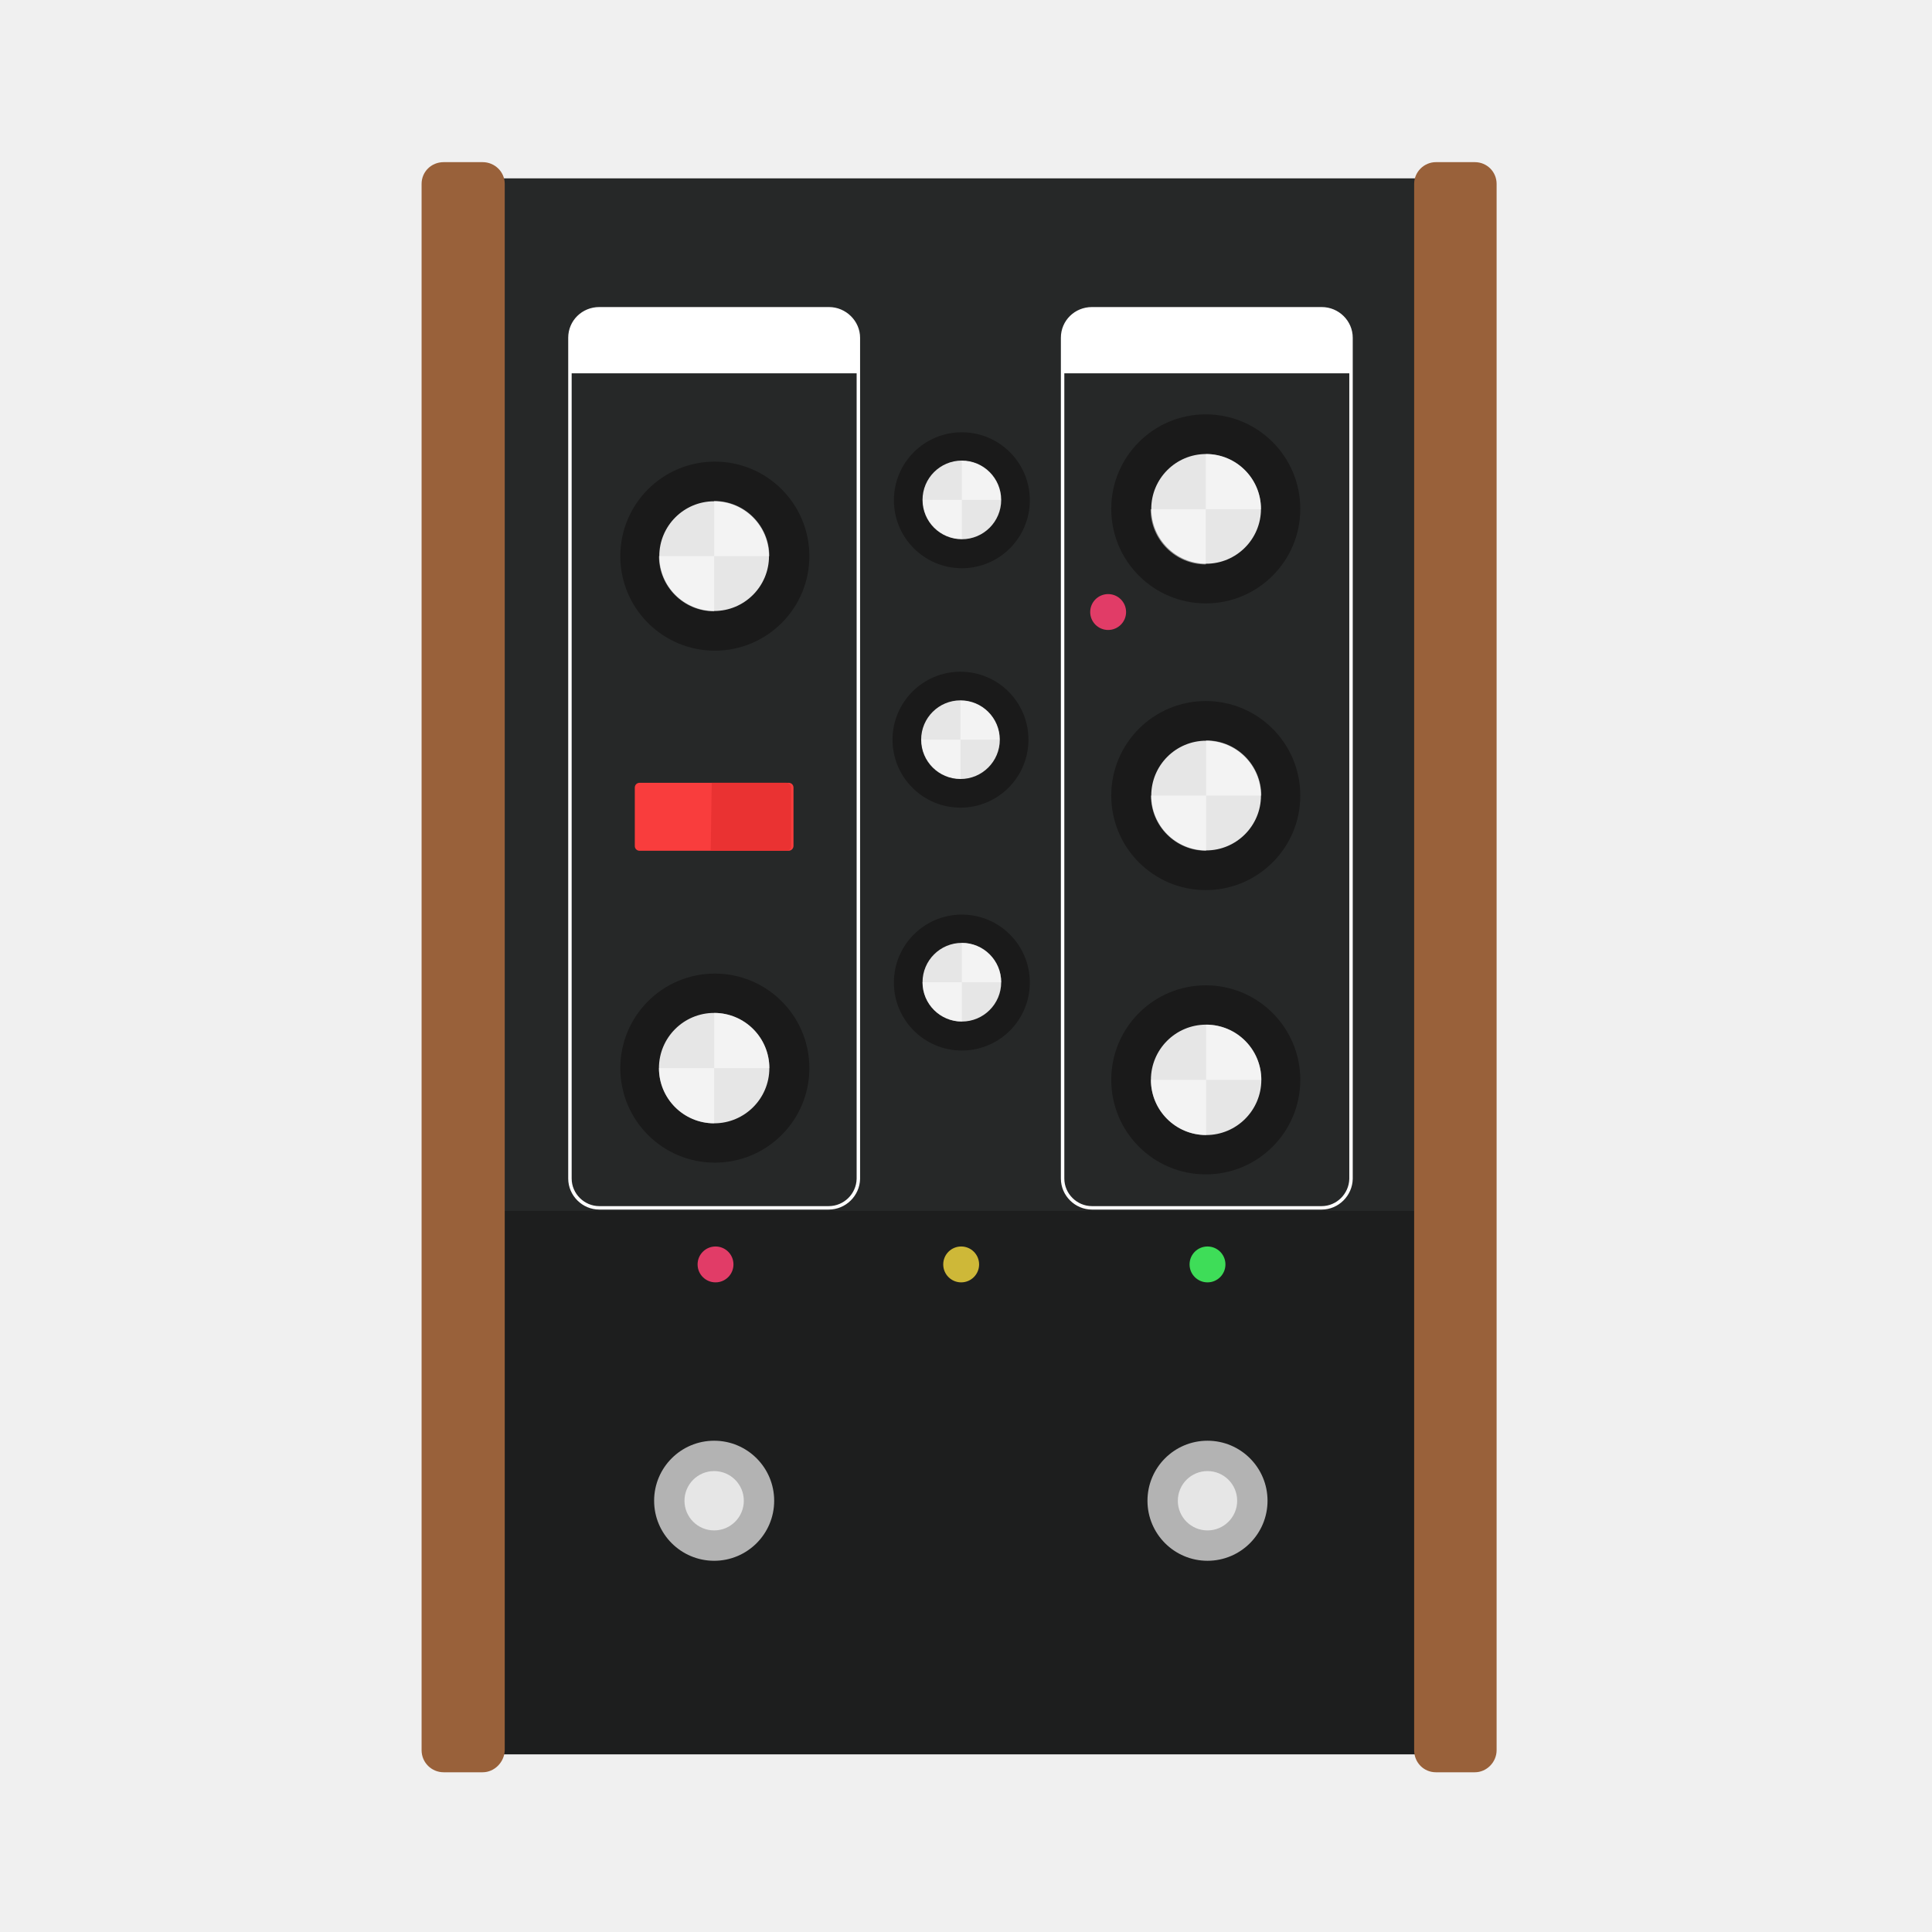
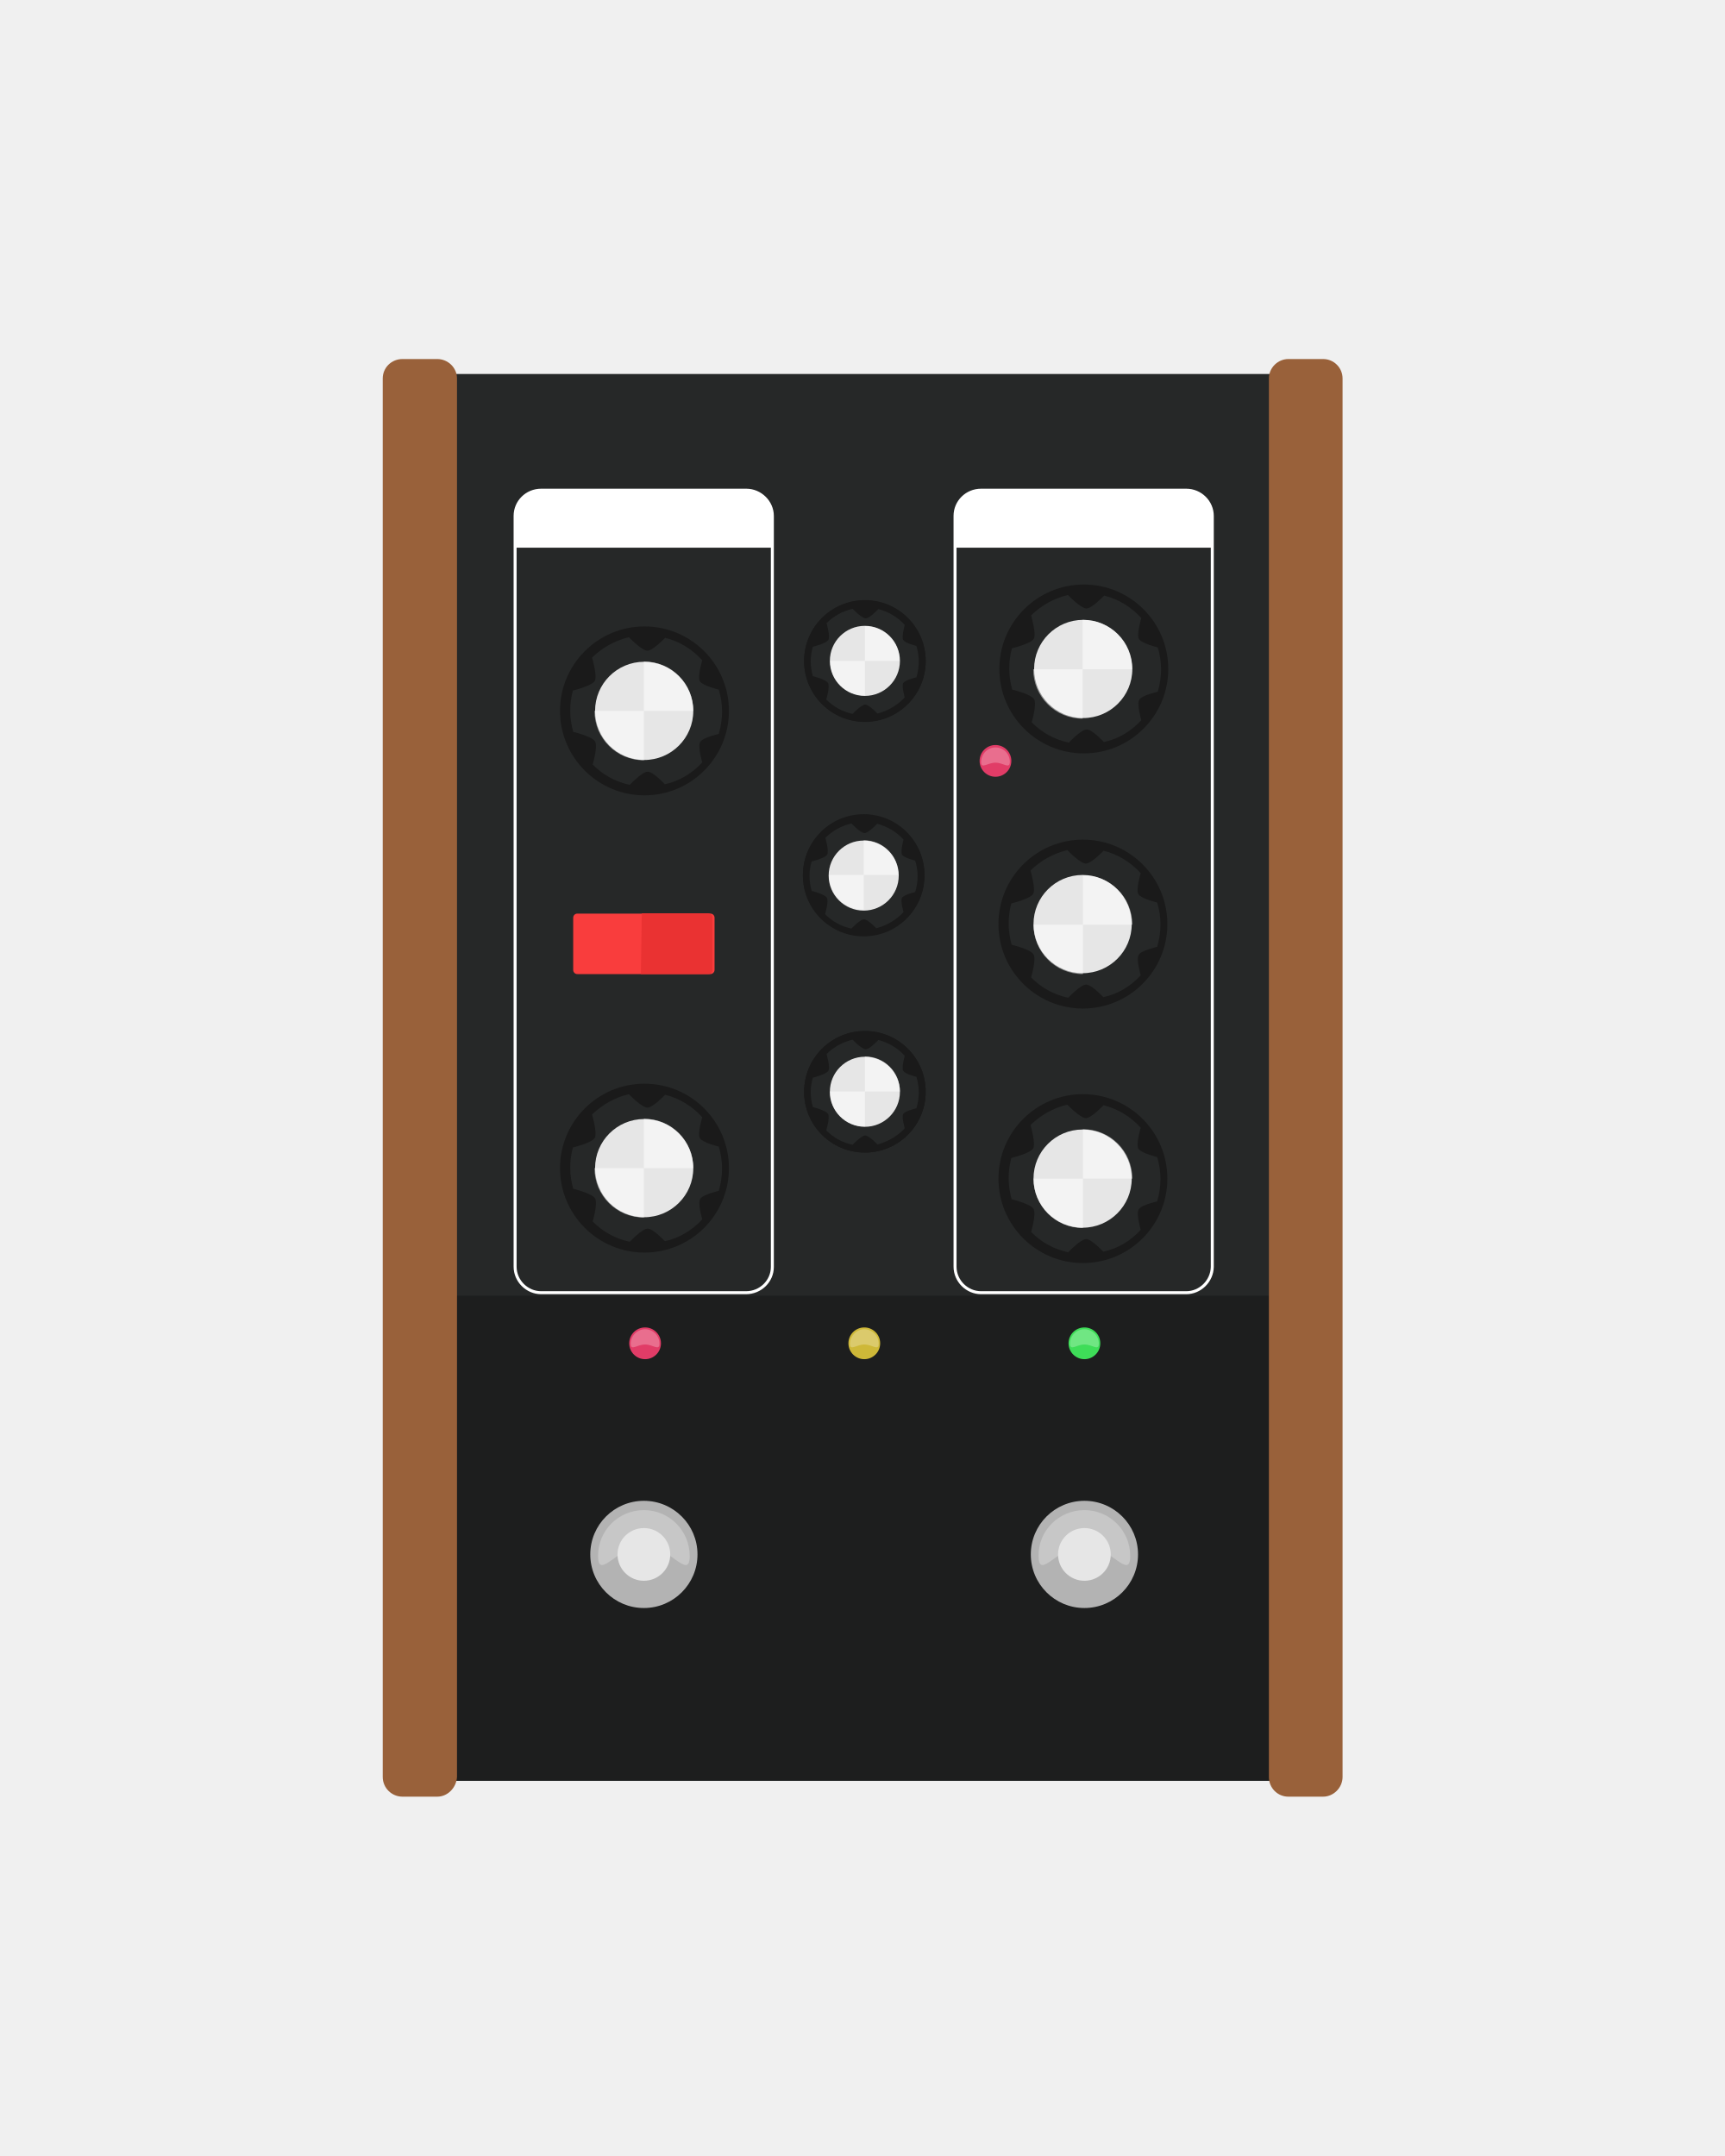
- <svg xmlns="http://www.w3.org/2000/svg" viewBox="200 0 560 560" enable-background="new 200 0 560 560">
+ <svg xmlns="http://www.w3.org/2000/svg" version="1.1" id="Layer_1" x="0px" y="0px" viewBox="0 0 576 720" enable-background="new 0 0 576 720" xml:space="preserve">
  <g>
-     <path fill="#262828" d="M612.8 508.5h-267.4c-4.6 0-8.5-3.8-8.5-8.5v-439.8c0-4.7 3.8-8.5 8.5-8.5h267.5c4.7 0 8.5 3.8 8.5 8.5v439.8c-.2 4.7-3.9 8.5-8.6 8.5z" />
-     <path fill="#1D1E1E" d="M616.2 508.5h-274.3c-2.8 0-4.9-2.2-4.9-4.9v-147.7c0-2.8 2.2-4.9 4.9-4.9h274.5c2.8 0 4.9 2.2 4.9 4.9v147.8c-.1 2.5-2.3 4.8-5.1 4.8z" />
-     <g fill="#99613A">
-       <path d="M339.9 513.7h-11.3c-3.5 0-6.4-2.8-6.4-6.4v-454c0-3.5 2.8-6.3 6.4-6.3h11.3c3.5 0 6.4 2.8 6.4 6.3v454c-.1 3.5-3 6.4-6.4 6.4z" />
-       <path d="M627.5 513.7h-11.3c-3.5 0-6.3-2.8-6.3-6.4v-454c0-3.5 2.9-6.3 6.3-6.3h11.3c3.5 0 6.3 2.8 6.3 6.3v454c0 3.5-2.9 6.4-6.3 6.4z" />
+     <g>
+       <path fill="#262828" d="M426.7,594.7h-275c-4.7,0-8.7-3.9-8.7-8.7V133.6c0-4.8,3.9-8.7,8.7-8.7h275.1c4.8,0,8.7,3.9,8.7,8.7v452.4    C435.3,590.8,431.5,594.7,426.7,594.7L426.7,594.7z" />
+       <path fill="#1D1E1E" d="M430.1,594.7H148c-2.9,0-5-2.3-5-5V437.7c0-2.9,2.3-5,5-5h282.3c2.9,0,5,2.3,5,5v152    C435.3,592.3,433,594.7,430.1,594.7L430.1,594.7z" />
+       <g>
+         <path fill="#99613A" d="M146,600h-11.6c-3.6,0-6.6-2.9-6.6-6.6v-467c0-3.6,2.9-6.5,6.6-6.5H146c3.6,0,6.6,2.9,6.6,6.5v467     C152.4,597,149.5,600,146,600z" />
+         <path fill="#99613A" d="M441.8,600h-11.6c-3.6,0-6.5-2.9-6.5-6.6v-467c0-3.6,3-6.5,6.5-6.5h11.6c3.6,0,6.5,2.9,6.5,6.5v467     C448.3,597,445.3,600,441.8,600z" />
+       </g>
+       <g>
+         <path fill="none" stroke="#FFFFFF" stroke-miterlimit="10" d="M249.1,431.7h-68.4c-4.7,0-8.7-3.9-8.7-8.7V172.3     c0-4.8,3.9-8.6,8.7-8.6h68.5c4.7,0,8.7,3.9,8.7,8.6v250.8C257.9,427.8,254,431.7,249.1,431.7z" />
+         <path fill="#FFFFFF" d="M172.1,182.9v-10.6c0-4.8,3.9-8.6,8.7-8.6h68.5c4.7,0,8.7,3.9,8.7,8.6v10.6H172.1z" />
+       </g>
+       <g>
+         <path fill="none" stroke="#FFFFFF" stroke-miterlimit="10" d="M396.1,431.7h-68.5c-4.7,0-8.7-3.9-8.7-8.7V172.3     c0-4.8,3.9-8.6,8.7-8.6h68.5c4.8,0,8.7,3.9,8.7,8.6v250.8C404.7,427.8,400.8,431.7,396.1,431.7z" />
+         <path fill="#FFFFFF" d="M318.9,182.9v-10.6c0-4.8,3.9-8.6,8.7-8.6h68.5c4.8,0,8.7,3.9,8.7,8.6v10.6H318.9L318.9,182.9z" />
+       </g>
    </g>
    <g>
-       <path stroke="#fff" stroke-miterlimit="10" d="M440.2 350.1h-66.5c-4.6 0-8.5-3.8-8.5-8.5v-243.7c0-4.7 3.8-8.4 8.5-8.4h66.6c4.6 0 8.5 3.8 8.5 8.4v243.8c-.1 4.6-3.9 8.4-8.6 8.4z" fill="none" />
-       <path fill="#fff" d="M365.3 108.2v-10.3c0-4.7 3.8-8.4 8.5-8.4h66.6c4.6 0 8.5 3.8 8.5 8.4v10.3h-83.6z" />
+       <g>
+         <circle fill="#B3B3B3" cx="215" cy="519.1" r="17.9" />
+         <path opacity="0.26" fill="#FFFFFF" d="M215,504.3c8.5,0,15.3,6.9,15.3,15.3c0,8.5-6.9-3.5-15.3-3.5s-15.3,12-15.3,3.5     C199.7,511.1,206.5,504.3,215,504.3z" />
+         <circle fill="#E6E6E6" cx="215" cy="519.1" r="8.8" />
+       </g>
+       <g>
+         <circle fill="#B3B3B3" cx="362.1" cy="519.1" r="17.9" />
+         <path opacity="0.26" fill="#FFFFFF" d="M362.1,504.3c8.5,0,15.3,6.9,15.3,15.3c0,8.5-6.9-3.5-15.3-3.5c-8.5,0-15.3,12-15.3,3.5     C346.7,511.1,353.6,504.3,362.1,504.3z" />
+         <circle fill="#E6E6E6" cx="362.1" cy="519.1" r="8.8" />
+       </g>
+       <g>
+         <path fill="#F93D3D" d="M237.2,325.3h-44.4c-0.8,0-1.4-0.6-1.4-1.4v-17.4c0-0.8,0.6-1.4,1.4-1.4h44.4c0.8,0,1.4,0.6,1.4,1.4v17.4     C238.6,324.6,238,325.3,237.2,325.3z" />
+         <path fill="#EA3232" d="M236.6,325.3h-22.6l0.3-20.3h22.2c0.8,0,1.4,0.6,1.4,1.4v17.4C238,324.6,237.4,325.3,236.6,325.3     L236.6,325.3z" />
+       </g>
    </g>
    <g>
-       <path stroke="#fff" stroke-miterlimit="10" d="M583.1 350.1h-66.6c-4.6 0-8.5-3.8-8.5-8.5v-243.7c0-4.7 3.8-8.4 8.5-8.4h66.6c4.7 0 8.5 3.8 8.5 8.4v243.8c-.1 4.6-3.9 8.4-8.5 8.4z" fill="none" />
-       <path fill="#fff" d="M508 108.2v-10.3c0-4.7 3.8-8.4 8.5-8.4h66.6c4.7 0 8.5 3.8 8.5 8.4v10.3h-83.6z" />
-     </g>
-   </g>
-   <g>
-     <g>
-       <circle fill="#B3B3B3" cx="407" cy="435" r="17.4" />
-       <circle fill="#E6E6E6" cx="407" cy="435" r="8.6" />
+       <g>
+         <circle fill="#1A1A1A" cx="288.4" cy="292.2" r="20.3" />
+         <circle fill="#E6E6E6" cx="288.4" cy="292.2" r="11.7" />
+       </g>
+       <g>
+         <circle fill="#1A1A1A" cx="288.8" cy="364.6" r="20.3" />
+         <circle fill="#E6E6E6" cx="288.8" cy="364.5" r="11.7" />
+       </g>
+       <g>
+         <circle fill="#1A1A1A" cx="288.8" cy="220.8" r="20.3" />
+         <circle fill="#E6E6E6" cx="288.8" cy="220.7" r="11.7" />
+       </g>
+       <g display="none">
+         <circle display="inline" fill="#1A1A1A" cx="215.2" cy="237.4" r="28.2" />
+         <circle display="inline" fill="#E6E6E6" cx="215" cy="237.4" r="16.4" />
+       </g>
+       <g>
+         <circle fill="#1A1A1A" cx="215.2" cy="237.4" r="28.2" />
+         <g>
+           <path fill="#262828" d="M234.5,254.6c0,0-1.6-5.3-0.7-6.8c0.8-1.5,6.2-2.7,6.2-2.7c0.7-2.4,1.1-4.9,1.1-7.5c0-2.5-0.4-5-1.1-7.3      c0,0-5.4-1.3-6.3-2.8c-0.9-1.5,0.8-7,0.8-7c-3.3-3.6-7.5-6.3-12.4-7.5c0,0-4.1,4.3-5.9,4.3c-1.9,0-6.2-4.5-6.2-4.5      c-4.7,1.1-8.9,3.5-12.3,6.8c0,0,1.8,6.1,0.9,7.8c-1,1.7-7.3,3.2-7.3,3.2c-0.6,2.2-0.9,4.5-0.9,6.8c0,2.4,0.4,4.8,1,7      c0,0,6.3,1.5,7.3,3.2c1,1.7-0.8,7.7-0.8,7.7c3.3,3.4,7.6,5.8,12.4,6.8c0,0,4.1-4.4,6-4.4c1.8,0,5.7,4.2,5.7,4.2      C226.8,260.9,231.2,258.2,234.5,254.6z" />
+         </g>
+         <circle fill="#E6E6E6" cx="215.1" cy="237.4" r="16.4" />
+       </g>
+       <g display="none">
+         <circle display="inline" fill="#1A1A1A" cx="215.2" cy="390.1" r="28.2" />
+         <circle display="inline" fill="#E6E6E6" cx="215" cy="390.1" r="16.5" />
+       </g>
+       <g>
+         <circle fill="#1A1A1A" cx="215.2" cy="390.1" r="28.2" />
+         <g>
+           <path fill="#262828" d="M234.5,407.2c0,0-1.6-5.3-0.7-6.8c0.8-1.5,6.2-2.7,6.2-2.7c0.7-2.4,1.1-4.9,1.1-7.5c0-2.5-0.4-5-1.1-7.3      c0,0-5.4-1.3-6.3-2.8c-0.9-1.5,0.8-7,0.8-7c-3.3-3.6-7.5-6.3-12.4-7.5c0,0-4.1,4.3-5.9,4.3c-1.9,0-6.2-4.5-6.2-4.5      c-4.7,1.1-8.9,3.5-12.3,6.8c0,0,1.8,6.1,0.9,7.8c-1,1.7-7.3,3.2-7.3,3.2c-0.6,2.2-0.9,4.5-0.9,6.8c0,2.4,0.4,4.8,1,7      c0,0,6.3,1.5,7.3,3.2c1,1.7-0.8,7.7-0.8,7.7c3.3,3.4,7.6,5.8,12.4,6.8c0,0,4.1-4.4,6-4.4c1.8,0,5.7,4.2,5.7,4.2      C226.8,413.5,231.2,410.8,234.5,407.2z" />
+         </g>
+         <circle fill="#E6E6E6" cx="215.1" cy="390.1" r="16.4" />
+       </g>
+       <g display="none">
+         <circle display="inline" fill="#1A1A1A" cx="361.5" cy="223.4" r="28.2" />
+         <circle display="inline" fill="#E6E6E6" cx="361.6" cy="223.4" r="16.4" />
+       </g>
+       <g display="none">
+         <circle display="inline" fill="#1A1A1A" cx="361.5" cy="308.8" r="28.2" />
+         <circle display="inline" fill="#E6E6E6" cx="361.6" cy="308.8" r="16.4" />
+       </g>
+       <g>
+         <circle fill="#1A1A1A" cx="361.6" cy="393.6" r="28.2" />
+         <g>
+           <path fill="#262828" d="M380.9,410.7c0,0-1.6-5.3-0.7-6.8c0.8-1.5,6.2-2.7,6.2-2.7c0.7-2.4,1.1-4.9,1.1-7.5c0-2.5-0.4-5-1.1-7.3      c0,0-5.4-1.3-6.3-2.8c-0.9-1.5,0.8-7,0.8-7c-3.3-3.6-7.5-6.3-12.4-7.5c0,0-4.1,4.3-5.9,4.3c-1.9,0-6.2-4.5-6.2-4.5      c-4.7,1.1-8.9,3.5-12.3,6.8c0,0,1.8,6.1,0.9,7.8c-1,1.7-7.3,3.2-7.3,3.2c-0.6,2.2-0.9,4.5-0.9,6.8c0,2.4,0.4,4.8,1,7      c0,0,6.3,1.5,7.3,3.2c1,1.7-0.8,7.7-0.8,7.7c3.3,3.4,7.6,5.8,12.4,6.8c0,0,4.1-4.4,6-4.4c1.8,0,5.7,4.2,5.7,4.2      C373.3,417,377.6,414.3,380.9,410.7z" />
+         </g>
+         <circle fill="#E6E6E6" cx="361.5" cy="393.6" r="16.4" />
+       </g>
+       <g>
+         <circle fill="#1A1A1A" cx="361.6" cy="308.6" r="28.2" />
+         <g>
+           <path fill="#262828" d="M380.9,325.7c0,0-1.6-5.3-0.7-6.8c0.8-1.5,6.2-2.7,6.2-2.7c0.7-2.4,1.1-4.9,1.1-7.5c0-2.5-0.4-5-1.1-7.3      c0,0-5.4-1.3-6.3-2.8c-0.9-1.5,0.8-7,0.8-7c-3.3-3.6-7.5-6.3-12.4-7.5c0,0-4.1,4.3-5.9,4.3c-1.9,0-6.2-4.5-6.2-4.5      c-4.7,1.1-8.9,3.5-12.3,6.8c0,0,1.8,6.1,0.9,7.8c-1,1.7-7.3,3.2-7.3,3.2c-0.6,2.2-0.9,4.5-0.9,6.8c0,2.4,0.4,4.8,1,7      c0,0,6.3,1.5,7.3,3.2c1,1.7-0.8,7.7-0.8,7.7c3.3,3.4,7.6,5.8,12.4,6.8c0,0,4.1-4.4,6-4.4c1.8,0,5.7,4.2,5.7,4.2      C373.3,332,377.6,329.3,380.9,325.7z" />
+         </g>
+         <circle fill="#E6E6E6" cx="361.5" cy="308.6" r="16.4" />
+       </g>
+       <g>
+         <circle fill="#1A1A1A" cx="361.9" cy="223.4" r="28.2" />
+         <g>
+           <path fill="#262828" d="M381.1,240.5c0,0-1.6-5.3-0.7-6.8c0.8-1.5,6.2-2.7,6.2-2.7c0.7-2.4,1.1-4.9,1.1-7.5c0-2.5-0.4-5-1.1-7.3      c0,0-5.4-1.3-6.3-2.8c-0.9-1.5,0.8-7,0.8-7c-3.3-3.6-7.5-6.3-12.4-7.5c0,0-4.1,4.3-5.9,4.3c-1.9,0-6.2-4.5-6.2-4.5      c-4.7,1.1-8.9,3.5-12.3,6.8c0,0,1.8,6.1,0.9,7.8c-1,1.7-7.3,3.2-7.3,3.2c-0.6,2.2-0.9,4.5-0.9,6.8c0,2.4,0.4,4.8,1,7      c0,0,6.3,1.5,7.3,3.2c1,1.7-0.8,7.7-0.8,7.7c3.3,3.4,7.6,5.8,12.4,6.8c0,0,4.1-4.4,6-4.4c1.8,0,5.7,4.2,5.7,4.2      C373.5,246.8,377.8,244.1,381.1,240.5z" />
+         </g>
+         <circle fill="#E6E6E6" cx="361.7" cy="223.4" r="16.4" />
+       </g>
+       <g display="none">
+         <circle display="inline" fill="#1A1A1A" cx="361.5" cy="393.6" r="28.2" />
+         <circle display="inline" fill="#E6E6E6" cx="361.6" cy="393.6" r="16.5" />
+       </g>
+       <g>
+         <circle fill="#1A1A1A" cx="288.4" cy="292.4" r="20.3" />
+         <g>
+           <path fill="#262828" d="M301.7,304.6c0,0-1.1-3.8-0.5-4.8c0.6-1,4.4-1.9,4.4-1.9c0.5-1.7,0.8-3.5,0.8-5.3c0-1.8-0.3-3.5-0.8-5.2      c0,0-3.8-0.9-4.4-2c-0.6-1.1,0.5-5,0.5-5c-2.3-2.6-5.4-4.4-8.8-5.3c0,0-2.9,3.1-4.2,3.1c-1.4,0-4.4-3.2-4.4-3.2      c-3.4,0.8-6.4,2.5-8.7,4.8c0,0,1.3,4.4,0.6,5.6c-0.7,1.2-5.2,2.3-5.2,2.3c-0.4,1.5-0.7,3.2-0.7,4.8c0,1.7,0.3,3.4,0.7,5      c0,0,4.4,1.1,5.1,2.3c0.7,1.2-0.6,5.5-0.6,5.5c2.4,2.4,5.4,4.1,8.8,4.8c0,0,2.9-3.1,4.2-3.1c1.3,0,4.1,3,4.1,3      C296.3,309,299.4,307.1,301.7,304.6z" />
+         </g>
+         <circle fill="#E6E6E6" cx="288.4" cy="292.4" r="11.7" />
+       </g>
+       <g>
+         <circle fill="#1A1A1A" cx="288.8" cy="364.6" r="20.3" />
+         <g>
+           <path fill="#262828" d="M302.1,376.8c0,0-1.1-3.8-0.5-4.8c0.6-1,4.4-1.9,4.4-1.9c0.5-1.7,0.8-3.5,0.8-5.3c0-1.8-0.3-3.5-0.8-5.2      c0,0-3.8-0.9-4.4-2c-0.6-1.1,0.5-5,0.5-5c-2.3-2.6-5.4-4.4-8.8-5.3c0,0-2.9,3.1-4.2,3.1c-1.4,0-4.4-3.2-4.4-3.2      c-3.4,0.8-6.4,2.5-8.7,4.8c0,0,1.3,4.4,0.6,5.6c-0.7,1.2-5.2,2.3-5.2,2.3c-0.4,1.5-0.7,3.2-0.7,4.8c0,1.7,0.3,3.4,0.7,5      c0,0,4.4,1.1,5.1,2.3c0.7,1.2-0.6,5.5-0.6,5.5c2.4,2.4,5.4,4.1,8.8,4.8c0,0,2.9-3.1,4.2-3.1c1.3,0,4.1,3,4.1,3      C296.7,381.2,299.8,379.3,302.1,376.8z" />
+         </g>
+         <circle fill="#E6E6E6" cx="288.8" cy="364.6" r="11.7" />
+       </g>
+       <g>
+         <circle fill="#1A1A1A" cx="288.8" cy="220.7" r="20.3" />
+         <g>
+           <path fill="#262828" d="M302.1,232.9c0,0-1.1-3.8-0.5-4.8c0.6-1,4.4-1.9,4.4-1.9c0.5-1.7,0.8-3.5,0.8-5.3c0-1.8-0.3-3.5-0.8-5.2      c0,0-3.8-0.9-4.4-2c-0.6-1.1,0.5-5,0.5-5c-2.3-2.6-5.4-4.4-8.8-5.3c0,0-2.9,3.1-4.2,3.1c-1.4,0-4.4-3.2-4.4-3.2      c-3.4,0.8-6.4,2.5-8.7,4.8c0,0,1.3,4.4,0.6,5.6c-0.7,1.2-5.2,2.3-5.2,2.3c-0.4,1.5-0.7,3.2-0.7,4.8c0,1.7,0.3,3.4,0.7,5      c0,0,4.4,1.1,5.1,2.3c0.7,1.2-0.6,5.5-0.6,5.5c2.4,2.4,5.4,4.1,8.8,4.8c0,0,2.9-3.1,4.2-3.1c1.3,0,4.1,3,4.1,3      C296.7,237.3,299.8,235.4,302.1,232.9z" />
+         </g>
+         <circle fill="#E6E6E6" cx="288.8" cy="220.7" r="11.7" />
+       </g>
+       <g>
+         <g opacity="0.5">
+           <path fill="#FFFFFF" d="M288.8,220.7h-11.6c0,6.5,5.2,11.6,11.6,11.6V220.7z M288.8,220.7h11.6c0-6.5-5.2-11.6-11.6-11.6V220.7z      " />
+         </g>
+         <g opacity="0.5">
+           <path fill="#FFFFFF" d="M288.4,292.2h-11.6c0,6.5,5.2,11.6,11.6,11.6V292.2z M288.4,292.2H300c0-6.5-5.2-11.6-11.6-11.6V292.2z" />
+         </g>
+         <g opacity="0.5">
+           <path fill="#FFFFFF" d="M288.8,364.5h-11.7c0,6.5,5.2,11.7,11.7,11.7V364.5z M288.8,364.5h11.7c0-6.5-5.2-11.7-11.7-11.7V364.5z      " />
+         </g>
+         <g opacity="0.5">
+           <path fill="#FFFFFF" d="M215,237.4h-16.5c0,9.1,7.3,16.5,16.5,16.5V237.4z M215,237.4h16.5c0-9.1-7.3-16.5-16.5-16.5V237.4z" />
+         </g>
+         <g opacity="0.5">
+           <path fill="#FFFFFF" d="M215,390.1h-16.5c0,9.1,7.3,16.5,16.5,16.5V390.1z M215,390.1h16.5c0-9.1-7.3-16.5-16.5-16.5V390.1z" />
+         </g>
+         <g opacity="0.5">
+           <path fill="#FFFFFF" d="M361.5,223.5h-16.5c0,9.1,7.3,16.5,16.5,16.5V223.5z M361.5,223.5H378c0-9.1-7.3-16.5-16.5-16.5V223.5z" />
+         </g>
+         <g opacity="0.5">
+           <path fill="#FFFFFF" d="M361.6,308.8h-16.5c0,9.1,7.3,16.5,16.5,16.5V308.8z M361.6,308.8h16.5c0-9.1-7.3-16.5-16.5-16.5V308.8z      " />
+         </g>
+         <g opacity="0.5">
+           <path fill="#FFFFFF" d="M361.6,393.6h-16.5c0,9.1,7.3,16.5,16.5,16.5V393.6z M361.6,393.6h16.5c0-9.1-7.3-16.5-16.5-16.5V393.6z      " />
+         </g>
+       </g>
    </g>
    <g>
-       <circle fill="#B3B3B3" cx="550" cy="435" r="17.4" />
-       <circle fill="#E6E6E6" cx="550" cy="435" r="8.6" />
+       <circle fill="#CEB838" cx="288.6" cy="448.6" r="5.3" />
+       <circle fill="#E13C67" cx="215.4" cy="448.6" r="5.3" />
+       <circle fill="#3EDD58" cx="362.1" cy="448.6" r="5.3" />
+       <circle fill="#E13C67" cx="332.4" cy="254.1" r="5.3" />
    </g>
-     <g>
-       <path fill="#F93D3D" d="M428.6 246.6h-43.2c-.8 0-1.4-.6-1.4-1.4v-16.9c0-.8.6-1.4 1.4-1.4h43.2c.8 0 1.4.6 1.4 1.4v16.9c0 .7-.6 1.4-1.4 1.4z" />
-       <path fill="#EA3232" d="M428 246.6h-22l.3-19.7h21.6c.8 0 1.4.6 1.4 1.4v16.9c.1.7-.5 1.4-1.3 1.4z" />
-     </g>
-   </g>
-   <g>
-     <g>
-       <circle fill="#1A1A1A" cx="478.4" cy="214.4" r="19.7" />
-       <circle fill="#E6E6E6" cx="478.4" cy="214.4" r="11.4" />
-     </g>
-     <g>
-       <circle fill="#1A1A1A" cx="478.8" cy="284.8" r="19.7" />
-       <circle fill="#E6E6E6" cx="478.8" cy="284.7" r="11.4" />
-     </g>
-     <g>
-       <circle fill="#1A1A1A" cx="478.8" cy="145" r="19.7" />
-       <circle fill="#E6E6E6" cx="478.8" cy="144.9" r="11.4" />
-     </g>
-     <g>
-       <circle fill="#1A1A1A" cx="407.2" cy="161.2" r="27.4" />
-       <circle fill="#E6E6E6" cx="407" cy="161.2" r="15.9" />
-     </g>
-     <g>
-       <circle fill="#1A1A1A" cx="407.2" cy="309.6" r="27.4" />
-       <circle fill="#E6E6E6" cx="407" cy="309.6" r="16" />
-     </g>
-     <g>
-       <circle fill="#1A1A1A" cx="549.5" cy="147.5" r="27.4" />
-       <circle fill="#E6E6E6" cx="549.6" cy="147.5" r="15.9" />
-     </g>
-     <g>
-       <circle fill="#1A1A1A" cx="549.5" cy="230.6" r="27.4" />
-       <circle fill="#E6E6E6" cx="549.6" cy="230.6" r="15.9" />
-     </g>
-     <g>
-       <circle fill="#1A1A1A" cx="549.5" cy="313" r="27.4" />
-       <circle fill="#E6E6E6" cx="549.6" cy="313" r="16" />
-     </g>
-     <g fill="#fff">
-       <g opacity=".5">
-         <path d="M478.8 144.9h-11.3c0 6.3 5.1 11.3 11.3 11.3v-11.3zM478.8 144.9h11.3c0-6.3-5.1-11.3-11.3-11.3v11.3z" />
-       </g>
-       <g opacity=".5">
-         <path d="M478.4 214.4h-11.3c0 6.3 5.1 11.3 11.3 11.3v-11.3zM478.4 214.4h11.3c0-6.3-5.1-11.3-11.3-11.3v11.3z" />
-       </g>
-       <g opacity=".5">
-         <path d="M478.8 284.7h-11.4c0 6.3 5.1 11.4 11.4 11.4v-11.4zM478.8 284.7h11.4c0-6.3-5.1-11.4-11.4-11.4v11.4z" />
-       </g>
-       <g opacity=".5">
-         <path d="M407 161.2h-16c0 8.8 7.1 16 16 16v-16zM407 161.2h16c0-8.8-7.1-16-16-16v16z" />
-       </g>
-       <g opacity=".5">
-         <path d="M407 309.6h-16c0 8.8 7.1 16 16 16v-16zM407 309.6h16c0-8.8-7.1-16-16-16v16z" />
-       </g>
-       <g opacity=".5">
-         <path d="M549.5 147.6h-16c0 8.8 7.1 16 16 16v-16zM549.5 147.6h16c0-8.8-7.1-16-16-16v16z" />
-       </g>
-       <g opacity=".5">
-         <path d="M549.6 230.6h-16c0 8.8 7.1 16 16 16v-16zM549.6 230.6h16c0-8.8-7.1-16-16-16v16z" />
-       </g>
-       <g opacity=".5">
-         <path d="M549.6 313h-16c0 8.8 7.1 16 16 16v-16zM549.6 313h16c0-8.8-7.1-16-16-16v16z" />
-       </g>
-     </g>
-   </g>
-   <g>
-     <circle fill="#CEB838" cx="478.6" cy="366.5" r="5.2" />
-     <circle fill="#E13C67" cx="407.4" cy="366.5" r="5.2" />
-     <circle fill="#3EDD58" cx="550" cy="366.5" r="5.2" />
-     <circle fill="#E13C67" cx="521.2" cy="177.4" r="5.2" />
+     <path opacity="0.26" fill="#FFFFFF" d="M215.4,443.9c2.6,0,4.8,2.1,4.8,4.8c0,2.6-2.1,0.3-4.8,0.3s-4.8,2.3-4.8-0.3   C210.6,446.1,212.8,443.9,215.4,443.9z" />
+     <path opacity="0.26" fill="#FFFFFF" d="M288.6,443.9c2.6,0,4.8,2.1,4.8,4.8c0,2.6-2.1,0.3-4.8,0.3c-2.6,0-4.8,2.3-4.8-0.3   C283.9,446.1,286,443.9,288.6,443.9z" />
+     <path opacity="0.26" fill="#FFFFFF" d="M362.1,443.9c2.6,0,4.8,2.1,4.8,4.8c0,2.6-2.1,0.3-4.8,0.3c-2.6,0-4.8,2.3-4.8-0.3   C357.3,446.1,359.4,443.9,362.1,443.9z" />
+     <path opacity="0.26" fill="#FFFFFF" d="M332.4,249.6c2.6,0,4.8,2.1,4.8,4.8c0,2.6-2.1,0.3-4.8,0.3s-4.8,2.3-4.8-0.3   C327.7,251.7,329.8,249.6,332.4,249.6z" />
  </g>
</svg>
